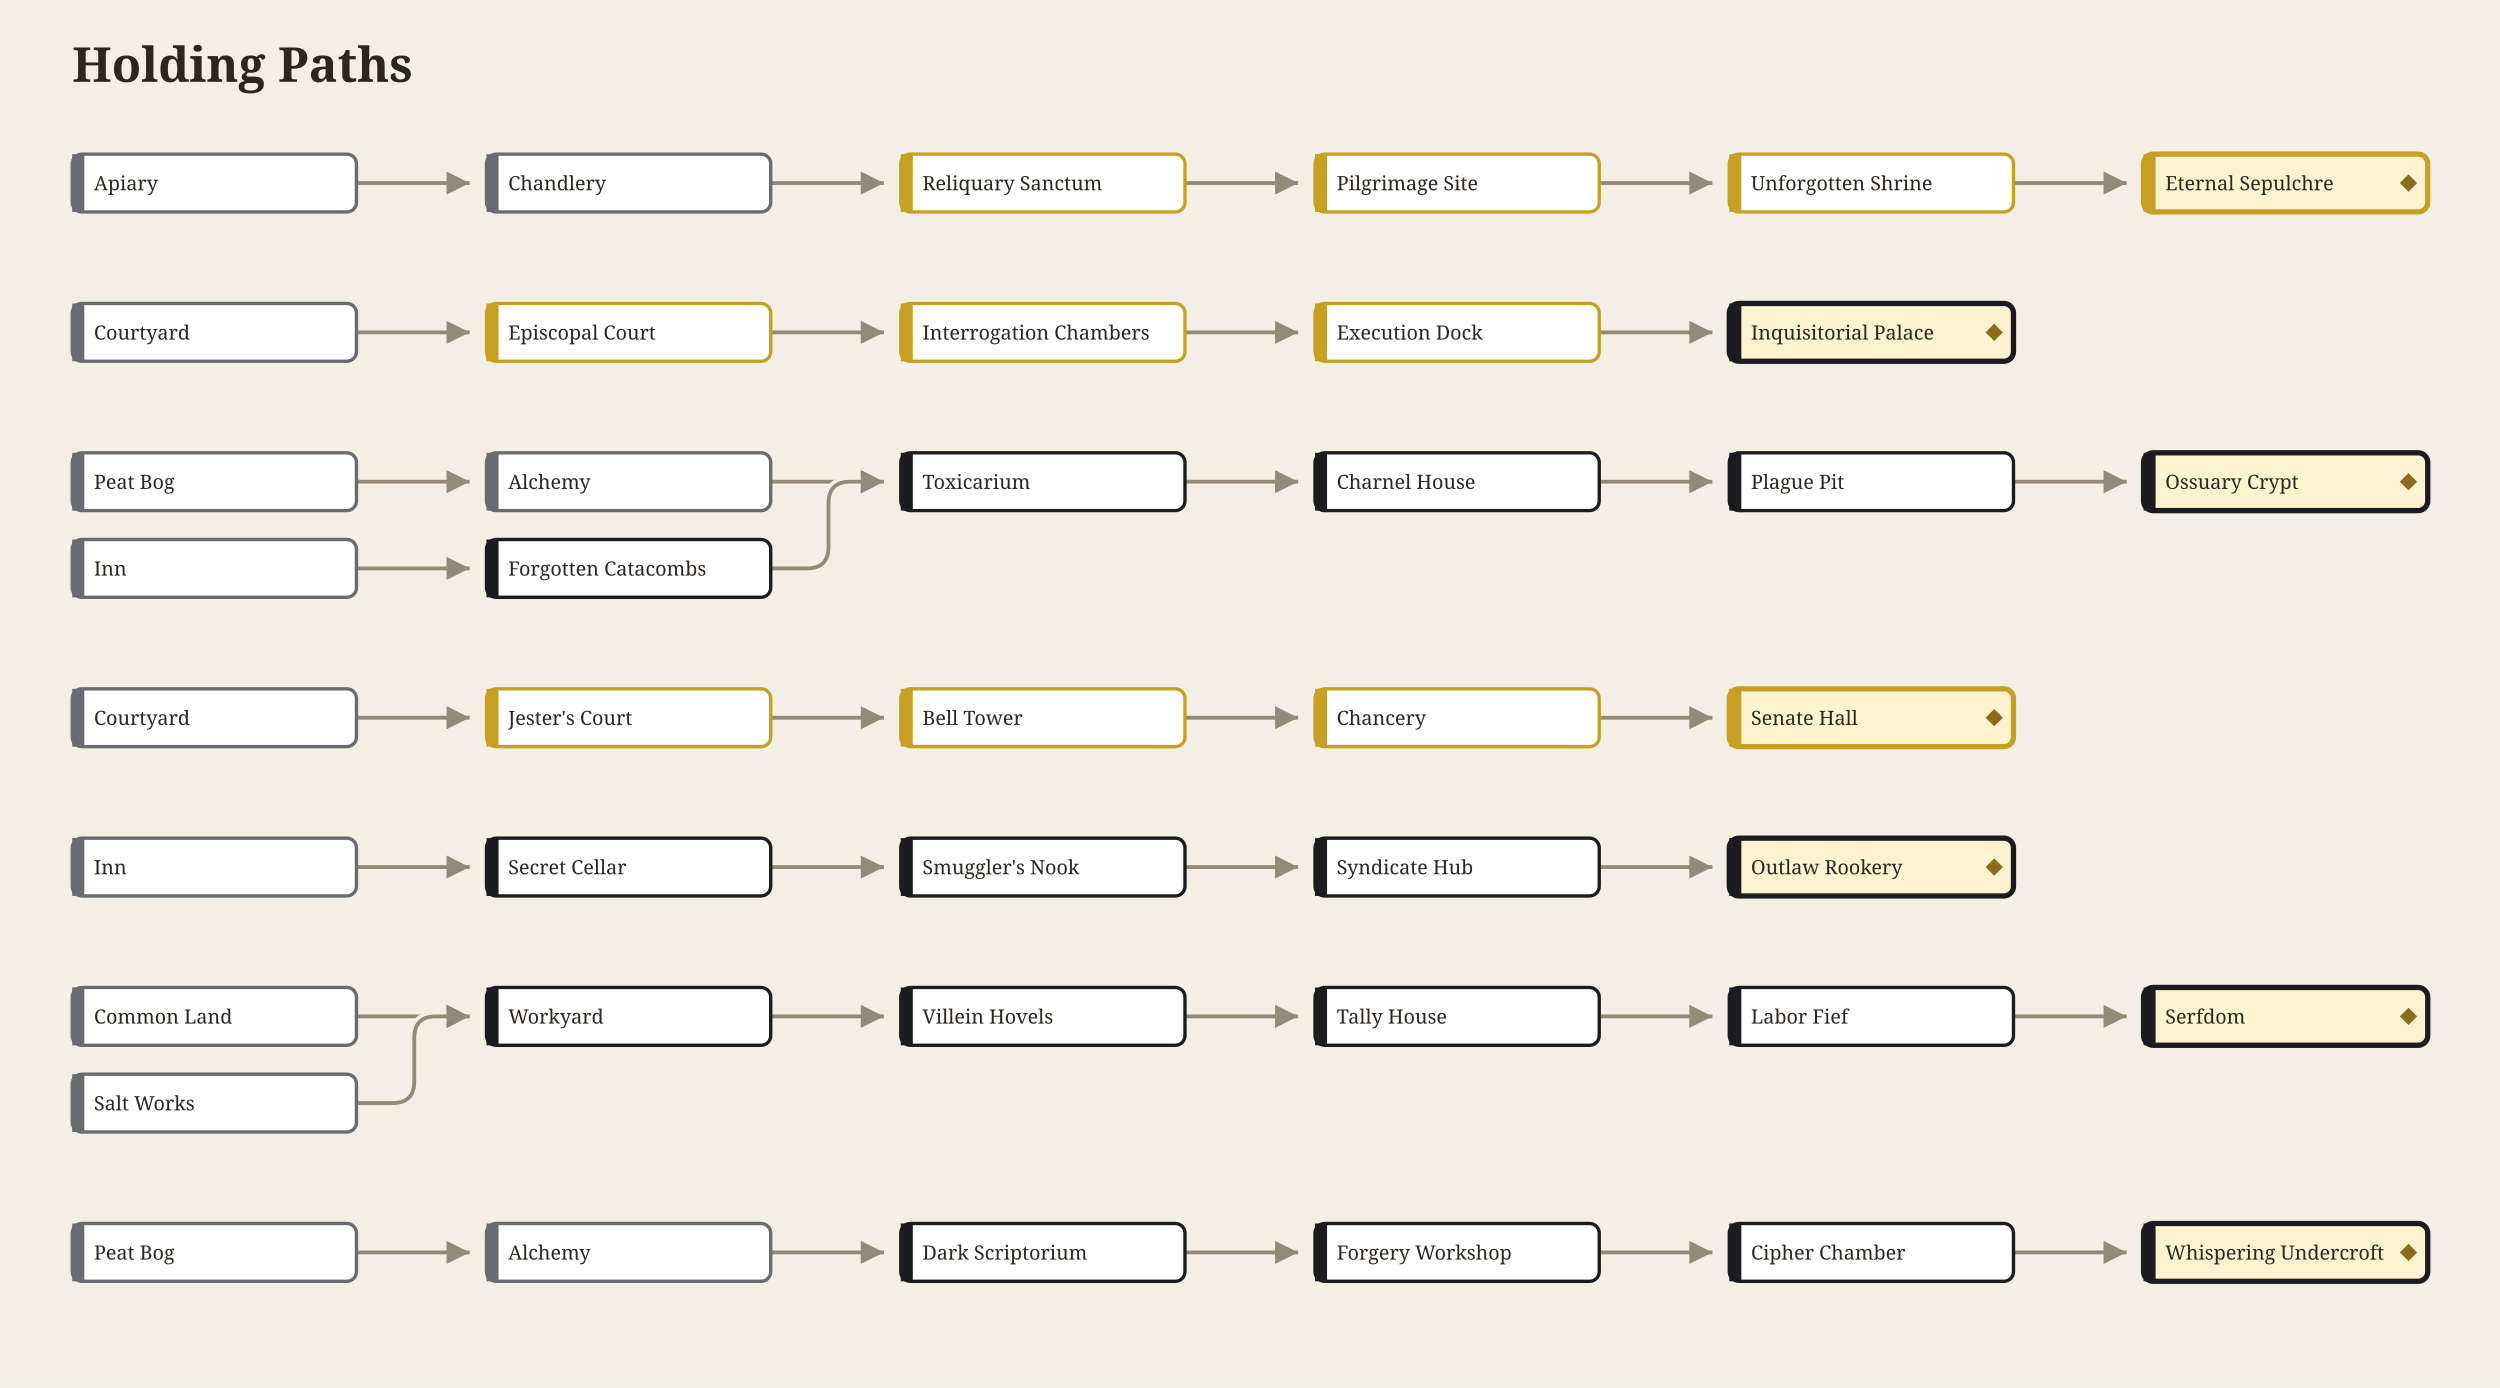
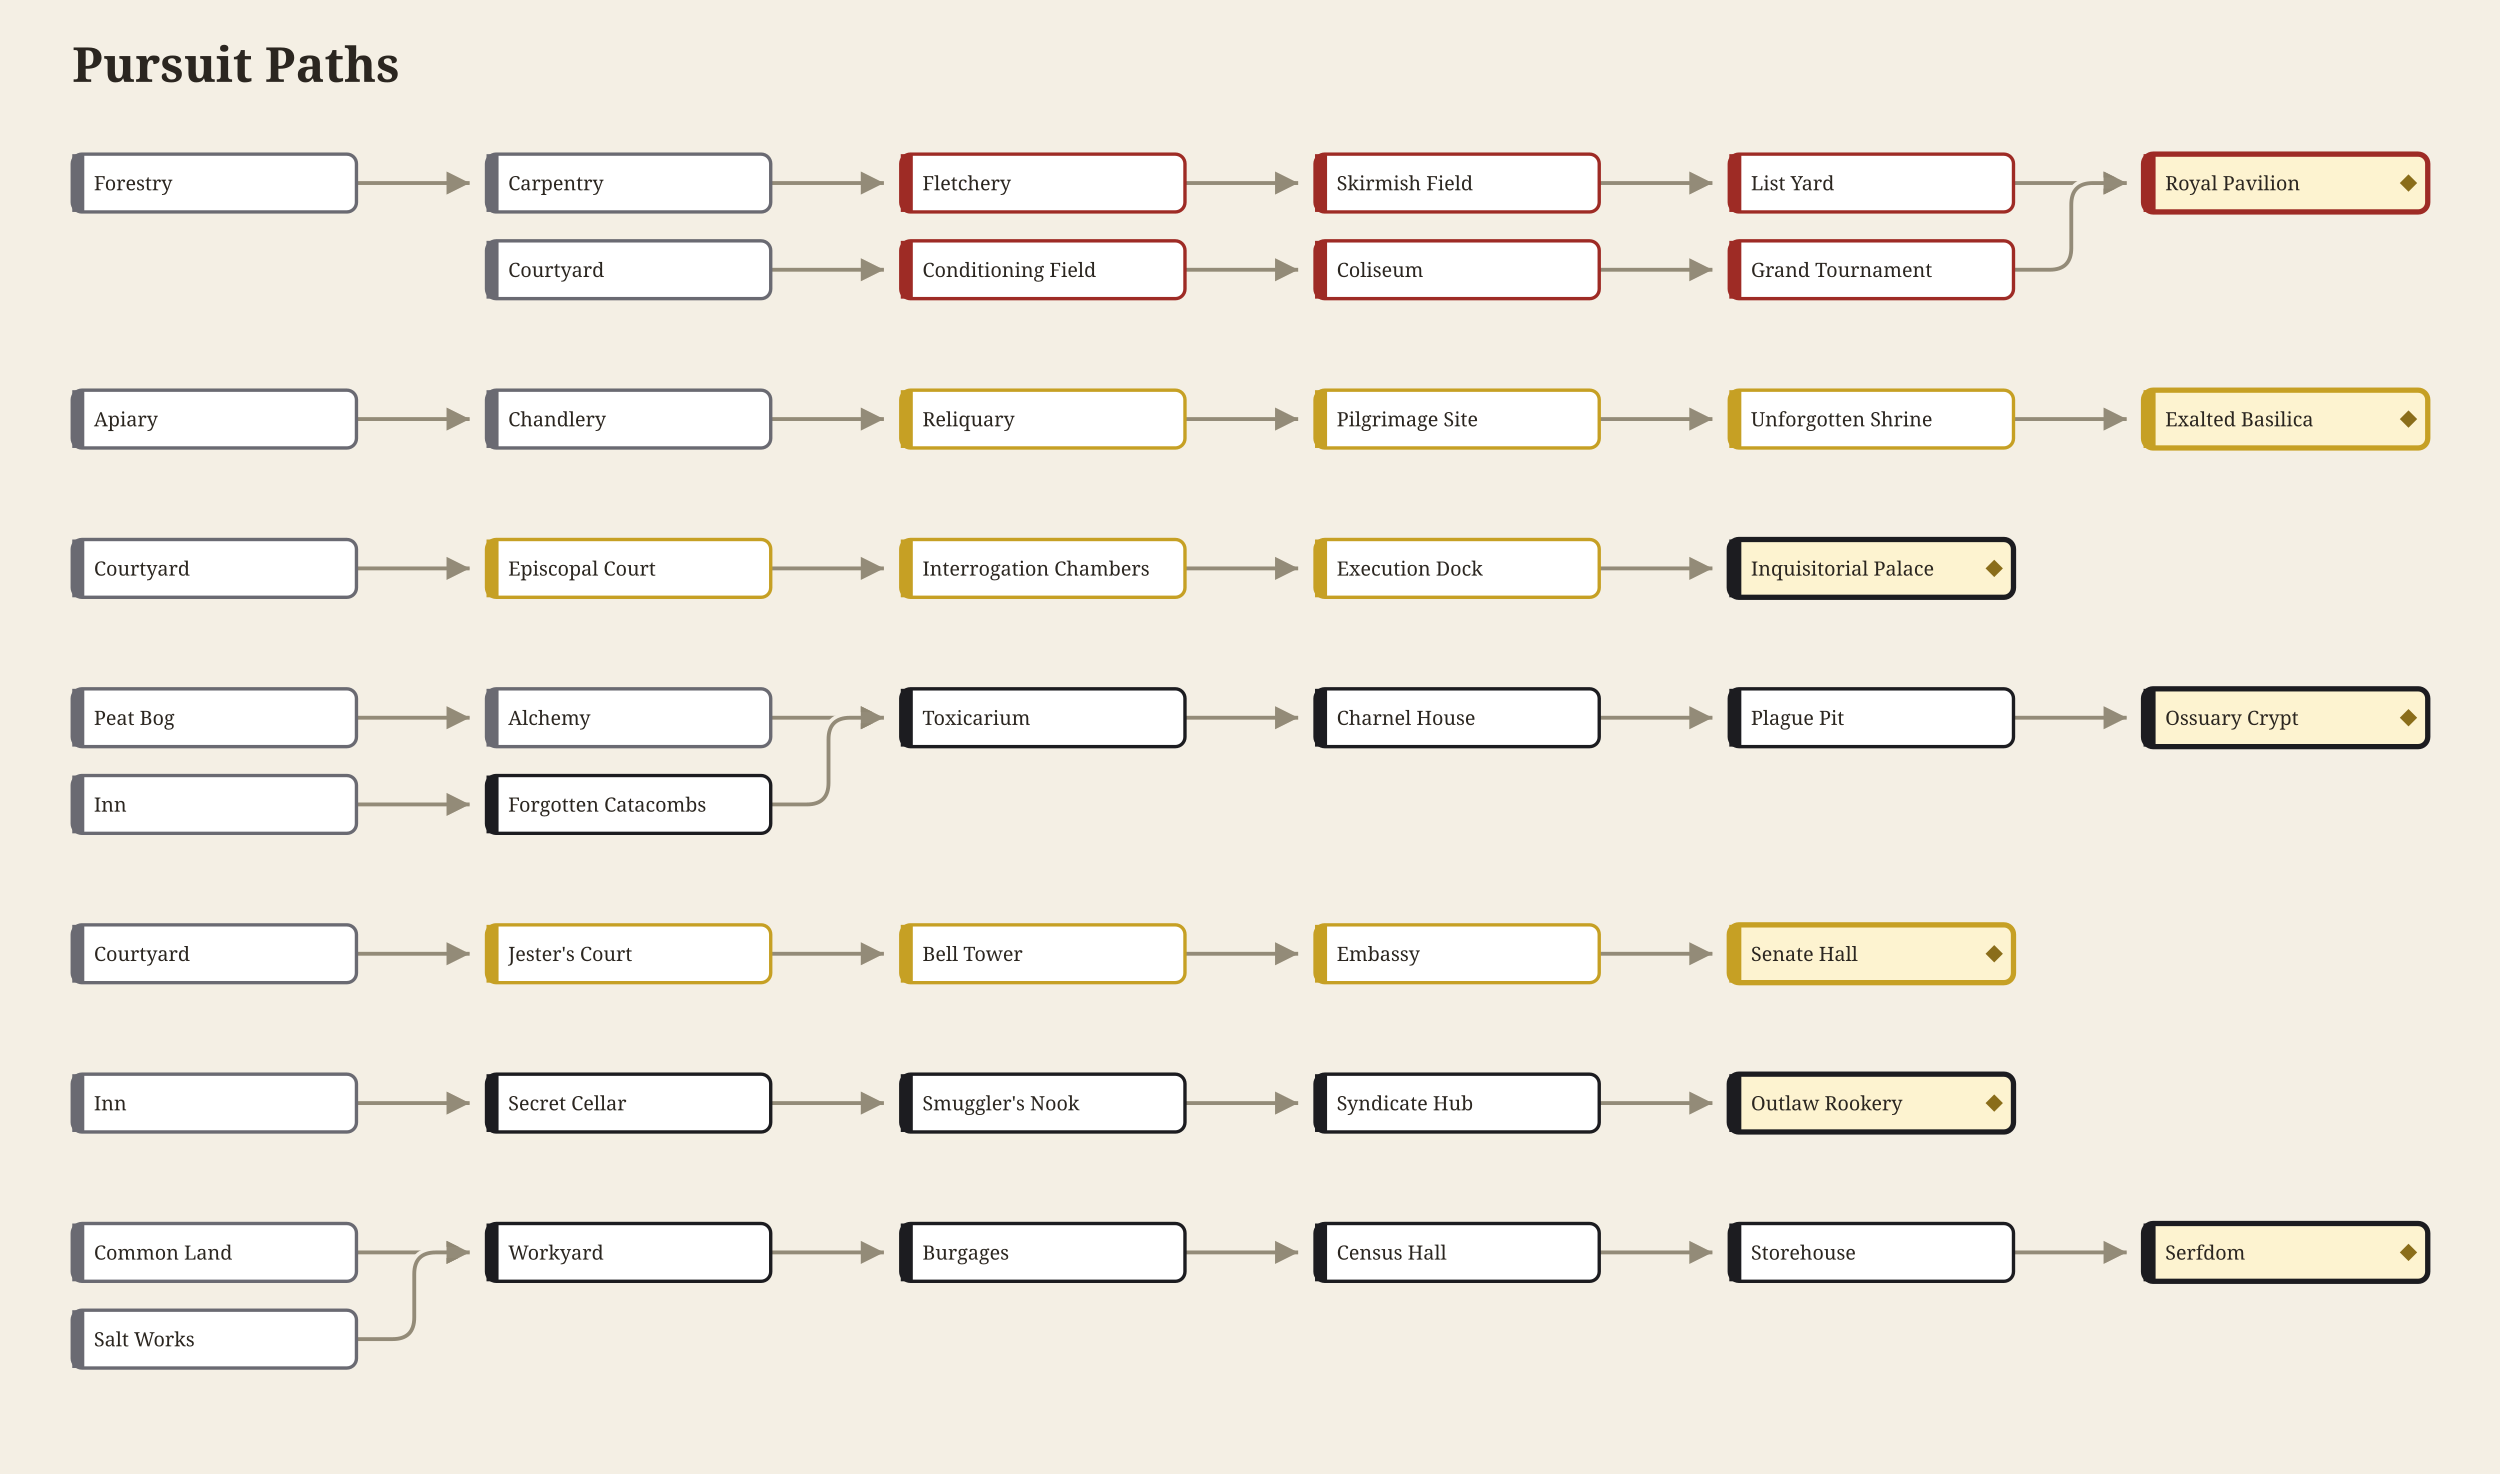
- <svg xmlns="http://www.w3.org/2000/svg" width="1038" height="576" viewBox="0 0 1038 576" font-family="Georgia, serif">
-   <rect width="1038" height="576" fill="#f4efe4" />
+ <svg xmlns="http://www.w3.org/2000/svg" width="1038" height="612" viewBox="0 0 1038 612" font-family="Georgia, serif">
+   <rect width="1038" height="612" fill="#f4efe4" />
  <defs>
    <marker id="arw-2E5A8C" markerWidth="7" markerHeight="7" refX="6" refY="3" orient="auto">
      <path d="M0,0 L6,3 L0,6 Z" fill="#2E5A8C" />
    </marker>
    <marker id="arw-9E2B25" markerWidth="7" markerHeight="7" refX="6" refY="3" orient="auto">
      <path d="M0,0 L6,3 L0,6 Z" fill="#9E2B25" />
    </marker>
    <marker id="arw-1c9c8c" markerWidth="7" markerHeight="7" refX="6" refY="3" orient="auto">
      <path d="M0,0 L6,3 L0,6 Z" fill="#1c9c8c" />
    </marker>
    <marker id="arw-C6A024" markerWidth="7" markerHeight="7" refX="6" refY="3" orient="auto">
      <path d="M0,0 L6,3 L0,6 Z" fill="#C6A024" />
    </marker>
    <marker id="arw-6A3D8F" markerWidth="7" markerHeight="7" refX="6" refY="3" orient="auto">
      <path d="M0,0 L6,3 L0,6 Z" fill="#6A3D8F" />
    </marker>
    <marker id="arw-CC6A1A" markerWidth="7" markerHeight="7" refX="6" refY="3" orient="auto">
      <path d="M0,0 L6,3 L0,6 Z" fill="#CC6A1A" />
    </marker>
    <marker id="arw-3a7d3a" markerWidth="7" markerHeight="7" refX="6" refY="3" orient="auto">
      <path d="M0,0 L6,3 L0,6 Z" fill="#3a7d3a" />
    </marker>
    <marker id="arw-b5347a" markerWidth="7" markerHeight="7" refX="6" refY="3" orient="auto">
      <path d="M0,0 L6,3 L0,6 Z" fill="#b5347a" />
    </marker>
    <marker id="arw-2b6f9e" markerWidth="7" markerHeight="7" refX="6" refY="3" orient="auto">
      <path d="M0,0 L6,3 L0,6 Z" fill="#2b6f9e" />
    </marker>
    <marker id="arw-8a6d1a" markerWidth="7" markerHeight="7" refX="6" refY="3" orient="auto">
      <path d="M0,0 L6,3 L0,6 Z" fill="#8a6d1a" />
    </marker>
    <marker id="arw-5f5647" markerWidth="7" markerHeight="7" refX="6" refY="3" orient="auto">
      <path d="M0,0 L6,3 L0,6 Z" fill="#5f5647" />
    </marker>
    <marker id="arw-7a2ea0" markerWidth="7" markerHeight="7" refX="6" refY="3" orient="auto">
      <path d="M0,0 L6,3 L0,6 Z" fill="#7a2ea0" />
    </marker>
    <marker id="arw-0f8a7e" markerWidth="7" markerHeight="7" refX="6" refY="3" orient="auto">
      <path d="M0,0 L6,3 L0,6 Z" fill="#0f8a7e" />
    </marker>
    <marker id="arw-a83232" markerWidth="7" markerHeight="7" refX="6" refY="3" orient="auto">
      <path d="M0,0 L6,3 L0,6 Z" fill="#a83232" />
    </marker>
    <marker id="arw-8f8672" markerWidth="7" markerHeight="7" refX="6" refY="3" orient="auto">
      <path d="M0,0 L6,3 L0,6 Z" fill="#8f8672" />
    </marker>
  </defs>
-   <text x="30" y="34" font-size="20" font-weight="bold" fill="#2b2620">Holding Paths</text>
+   <text x="30" y="34" font-size="20" font-weight="bold" fill="#2b2620">Pursuit Paths</text>
  <path d="M148,76 L195,76" fill="none" stroke="#f4efe4" stroke-width="4.6" opacity="1" />
  <path d="M148,76 L195,76" fill="none" stroke="#8f8672" stroke-width="1.6" opacity="0.95" marker-end="url(#arw-8f8672)" />
  <path d="M320,76 L367,76" fill="none" stroke="#f4efe4" stroke-width="4.6" opacity="1" />
  <path d="M320,76 L367,76" fill="none" stroke="#8f8672" stroke-width="1.6" opacity="0.95" marker-end="url(#arw-8f8672)" />
+   <path d="M320,112 L367,112" fill="none" stroke="#f4efe4" stroke-width="4.6" opacity="1" />
+   <path d="M320,112 L367,112" fill="none" stroke="#8f8672" stroke-width="1.6" opacity="0.95" marker-end="url(#arw-8f8672)" />
  <path d="M492,76 L539,76" fill="none" stroke="#f4efe4" stroke-width="4.6" opacity="1" />
  <path d="M492,76 L539,76" fill="none" stroke="#8f8672" stroke-width="1.6" opacity="0.95" marker-end="url(#arw-8f8672)" />
+   <path d="M492,112 L539,112" fill="none" stroke="#f4efe4" stroke-width="4.6" opacity="1" />
+   <path d="M492,112 L539,112" fill="none" stroke="#8f8672" stroke-width="1.6" opacity="0.95" marker-end="url(#arw-8f8672)" />
  <path d="M664,76 L711,76" fill="none" stroke="#f4efe4" stroke-width="4.6" opacity="1" />
  <path d="M664,76 L711,76" fill="none" stroke="#8f8672" stroke-width="1.6" opacity="0.95" marker-end="url(#arw-8f8672)" />
+   <path d="M664,112 L711,112" fill="none" stroke="#f4efe4" stroke-width="4.6" opacity="1" />
+   <path d="M664,112 L711,112" fill="none" stroke="#8f8672" stroke-width="1.6" opacity="0.95" marker-end="url(#arw-8f8672)" />
  <path d="M836,76 L883,76" fill="none" stroke="#f4efe4" stroke-width="4.6" opacity="1" />
  <path d="M836,76 L883,76" fill="none" stroke="#8f8672" stroke-width="1.6" opacity="0.95" marker-end="url(#arw-8f8672)" />
+   <path d="M836,112 L851,112 Q860,112 860,103 L860,85 Q860,76 869,76 L883,76" fill="none" stroke="#f4efe4" stroke-width="4.6" opacity="1" />
+   <path d="M836,112 L851,112 Q860,112 860,103 L860,85 Q860,76 869,76 L883,76" fill="none" stroke="#8f8672" stroke-width="1.6" opacity="0.95" marker-end="url(#arw-8f8672)" />
  <rect x="30" y="64" width="118" height="24" rx="4" fill="#ffffff" stroke="#6a6a72" stroke-width="1.4" />
  <rect x="30" y="64" width="5" height="24" fill="#6a6a72" />
-   <text x="39" y="79" font-size="8.2" fill="#2b2620">Apiary</text>
+   <text x="39" y="79" font-size="8.2" fill="#2b2620">Forestry</text>
  <rect x="202" y="64" width="118" height="24" rx="4" fill="#ffffff" stroke="#6a6a72" stroke-width="1.4" />
  <rect x="202" y="64" width="5" height="24" fill="#6a6a72" />
-   <text x="211" y="79" font-size="8.2" fill="#2b2620">Chandlery</text>
-   <rect x="374" y="64" width="118" height="24" rx="4" fill="#ffffff" stroke="#C6A024" stroke-width="1.4" />
-   <rect x="374" y="64" width="5" height="24" fill="#C6A024" />
-   <text x="383" y="79" font-size="8.2" fill="#2b2620">Reliquary Sanctum</text>
-   <rect x="546" y="64" width="118" height="24" rx="4" fill="#ffffff" stroke="#C6A024" stroke-width="1.4" />
-   <rect x="546" y="64" width="5" height="24" fill="#C6A024" />
-   <text x="555" y="79" font-size="8.2" fill="#2b2620">Pilgrimage Site</text>
-   <rect x="718" y="64" width="118" height="24" rx="4" fill="#ffffff" stroke="#C6A024" stroke-width="1.4" />
-   <rect x="718" y="64" width="5" height="24" fill="#C6A024" />
-   <text x="727" y="79" font-size="8.2" fill="#2b2620">Unforgotten Shrine</text>
-   <rect x="890" y="64" width="118" height="24" rx="4" fill="#fdf3d0" stroke="#C6A024" stroke-width="2.2" />
-   <rect x="890" y="64" width="5" height="24" fill="#C6A024" />
-   <text x="899" y="79" font-size="8.2" fill="#2b2620">Eternal Sepulchre</text>
+   <text x="211" y="79" font-size="8.2" fill="#2b2620">Carpentry</text>
+   <rect x="202" y="100" width="118" height="24" rx="4" fill="#ffffff" stroke="#6a6a72" stroke-width="1.4" />
+   <rect x="202" y="100" width="5" height="24" fill="#6a6a72" />
+   <text x="211" y="115" font-size="8.2" fill="#2b2620">Courtyard</text>
+   <rect x="374" y="64" width="118" height="24" rx="4" fill="#ffffff" stroke="#9E2B25" stroke-width="1.4" />
+   <rect x="374" y="64" width="5" height="24" fill="#9E2B25" />
+   <text x="383" y="79" font-size="8.2" fill="#2b2620">Fletchery</text>
+   <rect x="374" y="100" width="118" height="24" rx="4" fill="#ffffff" stroke="#9E2B25" stroke-width="1.4" />
+   <rect x="374" y="100" width="5" height="24" fill="#9E2B25" />
+   <text x="383" y="115" font-size="8.2" fill="#2b2620">Conditioning Field</text>
+   <rect x="546" y="64" width="118" height="24" rx="4" fill="#ffffff" stroke="#9E2B25" stroke-width="1.4" />
+   <rect x="546" y="64" width="5" height="24" fill="#9E2B25" />
+   <text x="555" y="79" font-size="8.2" fill="#2b2620">Skirmish Field</text>
+   <rect x="546" y="100" width="118" height="24" rx="4" fill="#ffffff" stroke="#9E2B25" stroke-width="1.4" />
+   <rect x="546" y="100" width="5" height="24" fill="#9E2B25" />
+   <text x="555" y="115" font-size="8.2" fill="#2b2620">Coliseum</text>
+   <rect x="718" y="64" width="118" height="24" rx="4" fill="#ffffff" stroke="#9E2B25" stroke-width="1.4" />
+   <rect x="718" y="64" width="5" height="24" fill="#9E2B25" />
+   <text x="727" y="79" font-size="8.2" fill="#2b2620">List Yard</text>
+   <rect x="718" y="100" width="118" height="24" rx="4" fill="#ffffff" stroke="#9E2B25" stroke-width="1.4" />
+   <rect x="718" y="100" width="5" height="24" fill="#9E2B25" />
+   <text x="727" y="115" font-size="8.2" fill="#2b2620">Grand Tournament</text>
+   <rect x="890" y="64" width="118" height="24" rx="4" fill="#fdf3d0" stroke="#9E2B25" stroke-width="2.2" />
+   <rect x="890" y="64" width="5" height="24" fill="#9E2B25" />
+   <text x="899" y="79" font-size="8.2" fill="#2b2620">Royal Pavilion</text>
  <polygon points="1000.0,72.4 1003.6,76.0 1000.0,79.6 996.4,76.0" fill="#8a6d1a" />
-   <path d="M148,138 L195,138" fill="none" stroke="#f4efe4" stroke-width="4.6" opacity="1" />
-   <path d="M148,138 L195,138" fill="none" stroke="#8f8672" stroke-width="1.6" opacity="0.95" marker-end="url(#arw-8f8672)" />
-   <path d="M320,138 L367,138" fill="none" stroke="#f4efe4" stroke-width="4.6" opacity="1" />
-   <path d="M320,138 L367,138" fill="none" stroke="#8f8672" stroke-width="1.6" opacity="0.95" marker-end="url(#arw-8f8672)" />
-   <path d="M492,138 L539,138" fill="none" stroke="#f4efe4" stroke-width="4.6" opacity="1" />
-   <path d="M492,138 L539,138" fill="none" stroke="#8f8672" stroke-width="1.6" opacity="0.95" marker-end="url(#arw-8f8672)" />
-   <path d="M664,138 L711,138" fill="none" stroke="#f4efe4" stroke-width="4.6" opacity="1" />
-   <path d="M664,138 L711,138" fill="none" stroke="#8f8672" stroke-width="1.6" opacity="0.95" marker-end="url(#arw-8f8672)" />
-   <rect x="30" y="126" width="118" height="24" rx="4" fill="#ffffff" stroke="#6a6a72" stroke-width="1.4" />
-   <rect x="30" y="126" width="5" height="24" fill="#6a6a72" />
-   <text x="39" y="141" font-size="8.2" fill="#2b2620">Courtyard</text>
-   <rect x="202" y="126" width="118" height="24" rx="4" fill="#ffffff" stroke="#C6A024" stroke-width="1.4" />
-   <rect x="202" y="126" width="5" height="24" fill="#C6A024" />
-   <text x="211" y="141" font-size="8.2" fill="#2b2620">Episcopal Court</text>
-   <rect x="374" y="126" width="118" height="24" rx="4" fill="#ffffff" stroke="#C6A024" stroke-width="1.4" />
-   <rect x="374" y="126" width="5" height="24" fill="#C6A024" />
-   <text x="383" y="141" font-size="8.2" fill="#2b2620">Interrogation Chambers</text>
-   <rect x="546" y="126" width="118" height="24" rx="4" fill="#ffffff" stroke="#C6A024" stroke-width="1.4" />
-   <rect x="546" y="126" width="5" height="24" fill="#C6A024" />
-   <text x="555" y="141" font-size="8.2" fill="#2b2620">Execution Dock</text>
-   <rect x="718" y="126" width="118" height="24" rx="4" fill="#fdf3d0" stroke="#1c1c20" stroke-width="2.2" />
-   <rect x="718" y="126" width="5" height="24" fill="#1c1c20" />
-   <text x="727" y="141" font-size="8.2" fill="#2b2620">Inquisitorial Palace</text>
-   <polygon points="828.0,134.4 831.6,138.0 828.0,141.6 824.4,138.0" fill="#8a6d1a" />
-   <path d="M148,200 L195,200" fill="none" stroke="#f4efe4" stroke-width="4.6" opacity="1" />
-   <path d="M148,200 L195,200" fill="none" stroke="#8f8672" stroke-width="1.6" opacity="0.95" marker-end="url(#arw-8f8672)" />
+   <path d="M148,174 L195,174" fill="none" stroke="#f4efe4" stroke-width="4.6" opacity="1" />
+   <path d="M148,174 L195,174" fill="none" stroke="#8f8672" stroke-width="1.6" opacity="0.95" marker-end="url(#arw-8f8672)" />
+   <path d="M320,174 L367,174" fill="none" stroke="#f4efe4" stroke-width="4.6" opacity="1" />
+   <path d="M320,174 L367,174" fill="none" stroke="#8f8672" stroke-width="1.6" opacity="0.95" marker-end="url(#arw-8f8672)" />
+   <path d="M492,174 L539,174" fill="none" stroke="#f4efe4" stroke-width="4.6" opacity="1" />
+   <path d="M492,174 L539,174" fill="none" stroke="#8f8672" stroke-width="1.6" opacity="0.95" marker-end="url(#arw-8f8672)" />
+   <path d="M664,174 L711,174" fill="none" stroke="#f4efe4" stroke-width="4.6" opacity="1" />
+   <path d="M664,174 L711,174" fill="none" stroke="#8f8672" stroke-width="1.6" opacity="0.95" marker-end="url(#arw-8f8672)" />
+   <path d="M836,174 L883,174" fill="none" stroke="#f4efe4" stroke-width="4.6" opacity="1" />
+   <path d="M836,174 L883,174" fill="none" stroke="#8f8672" stroke-width="1.6" opacity="0.95" marker-end="url(#arw-8f8672)" />
+   <rect x="30" y="162" width="118" height="24" rx="4" fill="#ffffff" stroke="#6a6a72" stroke-width="1.4" />
+   <rect x="30" y="162" width="5" height="24" fill="#6a6a72" />
+   <text x="39" y="177" font-size="8.2" fill="#2b2620">Apiary</text>
+   <rect x="202" y="162" width="118" height="24" rx="4" fill="#ffffff" stroke="#6a6a72" stroke-width="1.4" />
+   <rect x="202" y="162" width="5" height="24" fill="#6a6a72" />
+   <text x="211" y="177" font-size="8.2" fill="#2b2620">Chandlery</text>
+   <rect x="374" y="162" width="118" height="24" rx="4" fill="#ffffff" stroke="#C6A024" stroke-width="1.4" />
+   <rect x="374" y="162" width="5" height="24" fill="#C6A024" />
+   <text x="383" y="177" font-size="8.2" fill="#2b2620">Reliquary</text>
+   <rect x="546" y="162" width="118" height="24" rx="4" fill="#ffffff" stroke="#C6A024" stroke-width="1.4" />
+   <rect x="546" y="162" width="5" height="24" fill="#C6A024" />
+   <text x="555" y="177" font-size="8.2" fill="#2b2620">Pilgrimage Site</text>
+   <rect x="718" y="162" width="118" height="24" rx="4" fill="#ffffff" stroke="#C6A024" stroke-width="1.4" />
+   <rect x="718" y="162" width="5" height="24" fill="#C6A024" />
+   <text x="727" y="177" font-size="8.2" fill="#2b2620">Unforgotten Shrine</text>
+   <rect x="890" y="162" width="118" height="24" rx="4" fill="#fdf3d0" stroke="#C6A024" stroke-width="2.2" />
+   <rect x="890" y="162" width="5" height="24" fill="#C6A024" />
+   <text x="899" y="177" font-size="8.2" fill="#2b2620">Exalted Basilica</text>
+   <polygon points="1000.0,170.4 1003.6,174.0 1000.0,177.6 996.4,174.0" fill="#8a6d1a" />
  <path d="M148,236 L195,236" fill="none" stroke="#f4efe4" stroke-width="4.6" opacity="1" />
  <path d="M148,236 L195,236" fill="none" stroke="#8f8672" stroke-width="1.6" opacity="0.95" marker-end="url(#arw-8f8672)" />
-   <path d="M320,200 L367,200" fill="none" stroke="#f4efe4" stroke-width="4.6" opacity="1" />
-   <path d="M320,200 L367,200" fill="none" stroke="#8f8672" stroke-width="1.6" opacity="0.95" marker-end="url(#arw-8f8672)" />
-   <path d="M320,236 L335,236 Q344,236 344,227 L344,209 Q344,200 353,200 L367,200" fill="none" stroke="#f4efe4" stroke-width="4.6" opacity="1" />
-   <path d="M320,236 L335,236 Q344,236 344,227 L344,209 Q344,200 353,200 L367,200" fill="none" stroke="#8f8672" stroke-width="1.6" opacity="0.95" marker-end="url(#arw-8f8672)" />
-   <path d="M492,200 L539,200" fill="none" stroke="#f4efe4" stroke-width="4.6" opacity="1" />
-   <path d="M492,200 L539,200" fill="none" stroke="#8f8672" stroke-width="1.6" opacity="0.95" marker-end="url(#arw-8f8672)" />
-   <path d="M664,200 L711,200" fill="none" stroke="#f4efe4" stroke-width="4.6" opacity="1" />
-   <path d="M664,200 L711,200" fill="none" stroke="#8f8672" stroke-width="1.6" opacity="0.95" marker-end="url(#arw-8f8672)" />
-   <path d="M836,200 L883,200" fill="none" stroke="#f4efe4" stroke-width="4.6" opacity="1" />
-   <path d="M836,200 L883,200" fill="none" stroke="#8f8672" stroke-width="1.6" opacity="0.95" marker-end="url(#arw-8f8672)" />
-   <rect x="30" y="188" width="118" height="24" rx="4" fill="#ffffff" stroke="#6a6a72" stroke-width="1.4" />
-   <rect x="30" y="188" width="5" height="24" fill="#6a6a72" />
-   <text x="39" y="203" font-size="8.2" fill="#2b2620">Peat Bog</text>
+   <path d="M320,236 L367,236" fill="none" stroke="#f4efe4" stroke-width="4.6" opacity="1" />
+   <path d="M320,236 L367,236" fill="none" stroke="#8f8672" stroke-width="1.6" opacity="0.95" marker-end="url(#arw-8f8672)" />
+   <path d="M492,236 L539,236" fill="none" stroke="#f4efe4" stroke-width="4.6" opacity="1" />
+   <path d="M492,236 L539,236" fill="none" stroke="#8f8672" stroke-width="1.6" opacity="0.95" marker-end="url(#arw-8f8672)" />
+   <path d="M664,236 L711,236" fill="none" stroke="#f4efe4" stroke-width="4.6" opacity="1" />
+   <path d="M664,236 L711,236" fill="none" stroke="#8f8672" stroke-width="1.6" opacity="0.95" marker-end="url(#arw-8f8672)" />
  <rect x="30" y="224" width="118" height="24" rx="4" fill="#ffffff" stroke="#6a6a72" stroke-width="1.4" />
  <rect x="30" y="224" width="5" height="24" fill="#6a6a72" />
-   <text x="39" y="239" font-size="8.2" fill="#2b2620">Inn</text>
-   <rect x="202" y="188" width="118" height="24" rx="4" fill="#ffffff" stroke="#6a6a72" stroke-width="1.4" />
-   <rect x="202" y="188" width="5" height="24" fill="#6a6a72" />
-   <text x="211" y="203" font-size="8.2" fill="#2b2620">Alchemy</text>
-   <rect x="202" y="224" width="118" height="24" rx="4" fill="#ffffff" stroke="#1c1c20" stroke-width="1.4" />
-   <rect x="202" y="224" width="5" height="24" fill="#1c1c20" />
-   <text x="211" y="239" font-size="8.2" fill="#2b2620">Forgotten Catacombs</text>
-   <rect x="374" y="188" width="118" height="24" rx="4" fill="#ffffff" stroke="#1c1c20" stroke-width="1.4" />
-   <rect x="374" y="188" width="5" height="24" fill="#1c1c20" />
-   <text x="383" y="203" font-size="8.2" fill="#2b2620">Toxicarium</text>
-   <rect x="546" y="188" width="118" height="24" rx="4" fill="#ffffff" stroke="#1c1c20" stroke-width="1.4" />
-   <rect x="546" y="188" width="5" height="24" fill="#1c1c20" />
-   <text x="555" y="203" font-size="8.2" fill="#2b2620">Charnel House</text>
-   <rect x="718" y="188" width="118" height="24" rx="4" fill="#ffffff" stroke="#1c1c20" stroke-width="1.4" />
-   <rect x="718" y="188" width="5" height="24" fill="#1c1c20" />
-   <text x="727" y="203" font-size="8.2" fill="#2b2620">Plague Pit</text>
-   <rect x="890" y="188" width="118" height="24" rx="4" fill="#fdf3d0" stroke="#1c1c20" stroke-width="2.2" />
-   <rect x="890" y="188" width="5" height="24" fill="#1c1c20" />
-   <text x="899" y="203" font-size="8.2" fill="#2b2620">Ossuary Crypt</text>
-   <polygon points="1000.0,196.4 1003.6,200.0 1000.0,203.6 996.4,200.0" fill="#8a6d1a" />
+   <text x="39" y="239" font-size="8.2" fill="#2b2620">Courtyard</text>
+   <rect x="202" y="224" width="118" height="24" rx="4" fill="#ffffff" stroke="#C6A024" stroke-width="1.4" />
+   <rect x="202" y="224" width="5" height="24" fill="#C6A024" />
+   <text x="211" y="239" font-size="8.2" fill="#2b2620">Episcopal Court</text>
+   <rect x="374" y="224" width="118" height="24" rx="4" fill="#ffffff" stroke="#C6A024" stroke-width="1.4" />
+   <rect x="374" y="224" width="5" height="24" fill="#C6A024" />
+   <text x="383" y="239" font-size="8.2" fill="#2b2620">Interrogation Chambers</text>
+   <rect x="546" y="224" width="118" height="24" rx="4" fill="#ffffff" stroke="#C6A024" stroke-width="1.4" />
+   <rect x="546" y="224" width="5" height="24" fill="#C6A024" />
+   <text x="555" y="239" font-size="8.2" fill="#2b2620">Execution Dock</text>
+   <rect x="718" y="224" width="118" height="24" rx="4" fill="#fdf3d0" stroke="#1c1c20" stroke-width="2.2" />
+   <rect x="718" y="224" width="5" height="24" fill="#1c1c20" />
+   <text x="727" y="239" font-size="8.2" fill="#2b2620">Inquisitorial Palace</text>
+   <polygon points="828.0,232.4 831.6,236.0 828.0,239.6 824.4,236.0" fill="#8a6d1a" />
  <path d="M148,298 L195,298" fill="none" stroke="#f4efe4" stroke-width="4.6" opacity="1" />
  <path d="M148,298 L195,298" fill="none" stroke="#8f8672" stroke-width="1.6" opacity="0.95" marker-end="url(#arw-8f8672)" />
+   <path d="M148,334 L195,334" fill="none" stroke="#f4efe4" stroke-width="4.6" opacity="1" />
+   <path d="M148,334 L195,334" fill="none" stroke="#8f8672" stroke-width="1.6" opacity="0.95" marker-end="url(#arw-8f8672)" />
  <path d="M320,298 L367,298" fill="none" stroke="#f4efe4" stroke-width="4.6" opacity="1" />
  <path d="M320,298 L367,298" fill="none" stroke="#8f8672" stroke-width="1.6" opacity="0.95" marker-end="url(#arw-8f8672)" />
+   <path d="M320,334 L335,334 Q344,334 344,325 L344,307 Q344,298 353,298 L367,298" fill="none" stroke="#f4efe4" stroke-width="4.6" opacity="1" />
+   <path d="M320,334 L335,334 Q344,334 344,325 L344,307 Q344,298 353,298 L367,298" fill="none" stroke="#8f8672" stroke-width="1.6" opacity="0.95" marker-end="url(#arw-8f8672)" />
  <path d="M492,298 L539,298" fill="none" stroke="#f4efe4" stroke-width="4.6" opacity="1" />
  <path d="M492,298 L539,298" fill="none" stroke="#8f8672" stroke-width="1.6" opacity="0.95" marker-end="url(#arw-8f8672)" />
  <path d="M664,298 L711,298" fill="none" stroke="#f4efe4" stroke-width="4.6" opacity="1" />
  <path d="M664,298 L711,298" fill="none" stroke="#8f8672" stroke-width="1.6" opacity="0.95" marker-end="url(#arw-8f8672)" />
+   <path d="M836,298 L883,298" fill="none" stroke="#f4efe4" stroke-width="4.6" opacity="1" />
+   <path d="M836,298 L883,298" fill="none" stroke="#8f8672" stroke-width="1.6" opacity="0.95" marker-end="url(#arw-8f8672)" />
  <rect x="30" y="286" width="118" height="24" rx="4" fill="#ffffff" stroke="#6a6a72" stroke-width="1.4" />
  <rect x="30" y="286" width="5" height="24" fill="#6a6a72" />
-   <text x="39" y="301" font-size="8.2" fill="#2b2620">Courtyard</text>
-   <rect x="202" y="286" width="118" height="24" rx="4" fill="#ffffff" stroke="#C6A024" stroke-width="1.4" />
-   <rect x="202" y="286" width="5" height="24" fill="#C6A024" />
-   <text x="211" y="301" font-size="8.2" fill="#2b2620">Jester's Court</text>
-   <rect x="374" y="286" width="118" height="24" rx="4" fill="#ffffff" stroke="#C6A024" stroke-width="1.4" />
-   <rect x="374" y="286" width="5" height="24" fill="#C6A024" />
-   <text x="383" y="301" font-size="8.2" fill="#2b2620">Bell Tower</text>
-   <rect x="546" y="286" width="118" height="24" rx="4" fill="#ffffff" stroke="#C6A024" stroke-width="1.4" />
-   <rect x="546" y="286" width="5" height="24" fill="#C6A024" />
-   <text x="555" y="301" font-size="8.2" fill="#2b2620">Chancery</text>
-   <rect x="718" y="286" width="118" height="24" rx="4" fill="#fdf3d0" stroke="#C6A024" stroke-width="2.2" />
-   <rect x="718" y="286" width="5" height="24" fill="#C6A024" />
-   <text x="727" y="301" font-size="8.2" fill="#2b2620">Senate Hall</text>
-   <polygon points="828.0,294.4 831.6,298.0 828.0,301.6 824.4,298.0" fill="#8a6d1a" />
-   <path d="M148,360 L195,360" fill="none" stroke="#f4efe4" stroke-width="4.6" opacity="1" />
-   <path d="M148,360 L195,360" fill="none" stroke="#8f8672" stroke-width="1.6" opacity="0.95" marker-end="url(#arw-8f8672)" />
-   <path d="M320,360 L367,360" fill="none" stroke="#f4efe4" stroke-width="4.6" opacity="1" />
-   <path d="M320,360 L367,360" fill="none" stroke="#8f8672" stroke-width="1.6" opacity="0.95" marker-end="url(#arw-8f8672)" />
-   <path d="M492,360 L539,360" fill="none" stroke="#f4efe4" stroke-width="4.6" opacity="1" />
-   <path d="M492,360 L539,360" fill="none" stroke="#8f8672" stroke-width="1.6" opacity="0.95" marker-end="url(#arw-8f8672)" />
-   <path d="M664,360 L711,360" fill="none" stroke="#f4efe4" stroke-width="4.6" opacity="1" />
-   <path d="M664,360 L711,360" fill="none" stroke="#8f8672" stroke-width="1.6" opacity="0.95" marker-end="url(#arw-8f8672)" />
-   <rect x="30" y="348" width="118" height="24" rx="4" fill="#ffffff" stroke="#6a6a72" stroke-width="1.4" />
-   <rect x="30" y="348" width="5" height="24" fill="#6a6a72" />
-   <text x="39" y="363" font-size="8.2" fill="#2b2620">Inn</text>
-   <rect x="202" y="348" width="118" height="24" rx="4" fill="#ffffff" stroke="#1c1c20" stroke-width="1.4" />
-   <rect x="202" y="348" width="5" height="24" fill="#1c1c20" />
-   <text x="211" y="363" font-size="8.2" fill="#2b2620">Secret Cellar</text>
-   <rect x="374" y="348" width="118" height="24" rx="4" fill="#ffffff" stroke="#1c1c20" stroke-width="1.4" />
-   <rect x="374" y="348" width="5" height="24" fill="#1c1c20" />
-   <text x="383" y="363" font-size="8.2" fill="#2b2620">Smuggler's Nook</text>
-   <rect x="546" y="348" width="118" height="24" rx="4" fill="#ffffff" stroke="#1c1c20" stroke-width="1.4" />
-   <rect x="546" y="348" width="5" height="24" fill="#1c1c20" />
-   <text x="555" y="363" font-size="8.2" fill="#2b2620">Syndicate Hub</text>
-   <rect x="718" y="348" width="118" height="24" rx="4" fill="#fdf3d0" stroke="#1c1c20" stroke-width="2.2" />
-   <rect x="718" y="348" width="5" height="24" fill="#1c1c20" />
-   <text x="727" y="363" font-size="8.2" fill="#2b2620">Outlaw Rookery</text>
-   <polygon points="828.0,356.4 831.6,360.0 828.0,363.6 824.4,360.0" fill="#8a6d1a" />
-   <path d="M148,422 L195,422" fill="none" stroke="#f4efe4" stroke-width="4.6" opacity="1" />
-   <path d="M148,422 L195,422" fill="none" stroke="#8f8672" stroke-width="1.6" opacity="0.95" marker-end="url(#arw-8f8672)" />
-   <path d="M148,458 L163,458 Q172,458 172,449 L172,431 Q172,422 181,422 L195,422" fill="none" stroke="#f4efe4" stroke-width="4.6" opacity="1" />
-   <path d="M148,458 L163,458 Q172,458 172,449 L172,431 Q172,422 181,422 L195,422" fill="none" stroke="#8f8672" stroke-width="1.6" opacity="0.95" marker-end="url(#arw-8f8672)" />
-   <path d="M320,422 L367,422" fill="none" stroke="#f4efe4" stroke-width="4.6" opacity="1" />
-   <path d="M320,422 L367,422" fill="none" stroke="#8f8672" stroke-width="1.6" opacity="0.95" marker-end="url(#arw-8f8672)" />
-   <path d="M492,422 L539,422" fill="none" stroke="#f4efe4" stroke-width="4.6" opacity="1" />
-   <path d="M492,422 L539,422" fill="none" stroke="#8f8672" stroke-width="1.6" opacity="0.95" marker-end="url(#arw-8f8672)" />
-   <path d="M664,422 L711,422" fill="none" stroke="#f4efe4" stroke-width="4.6" opacity="1" />
-   <path d="M664,422 L711,422" fill="none" stroke="#8f8672" stroke-width="1.6" opacity="0.95" marker-end="url(#arw-8f8672)" />
-   <path d="M836,422 L883,422" fill="none" stroke="#f4efe4" stroke-width="4.6" opacity="1" />
-   <path d="M836,422 L883,422" fill="none" stroke="#8f8672" stroke-width="1.6" opacity="0.95" marker-end="url(#arw-8f8672)" />
-   <rect x="30" y="410" width="118" height="24" rx="4" fill="#ffffff" stroke="#6a6a72" stroke-width="1.4" />
-   <rect x="30" y="410" width="5" height="24" fill="#6a6a72" />
-   <text x="39" y="425" font-size="8.2" fill="#2b2620">Common Land</text>
+   <text x="39" y="301" font-size="8.2" fill="#2b2620">Peat Bog</text>
+   <rect x="30" y="322" width="118" height="24" rx="4" fill="#ffffff" stroke="#6a6a72" stroke-width="1.4" />
+   <rect x="30" y="322" width="5" height="24" fill="#6a6a72" />
+   <text x="39" y="337" font-size="8.2" fill="#2b2620">Inn</text>
+   <rect x="202" y="286" width="118" height="24" rx="4" fill="#ffffff" stroke="#6a6a72" stroke-width="1.4" />
+   <rect x="202" y="286" width="5" height="24" fill="#6a6a72" />
+   <text x="211" y="301" font-size="8.2" fill="#2b2620">Alchemy</text>
+   <rect x="202" y="322" width="118" height="24" rx="4" fill="#ffffff" stroke="#1c1c20" stroke-width="1.4" />
+   <rect x="202" y="322" width="5" height="24" fill="#1c1c20" />
+   <text x="211" y="337" font-size="8.2" fill="#2b2620">Forgotten Catacombs</text>
+   <rect x="374" y="286" width="118" height="24" rx="4" fill="#ffffff" stroke="#1c1c20" stroke-width="1.4" />
+   <rect x="374" y="286" width="5" height="24" fill="#1c1c20" />
+   <text x="383" y="301" font-size="8.2" fill="#2b2620">Toxicarium</text>
+   <rect x="546" y="286" width="118" height="24" rx="4" fill="#ffffff" stroke="#1c1c20" stroke-width="1.4" />
+   <rect x="546" y="286" width="5" height="24" fill="#1c1c20" />
+   <text x="555" y="301" font-size="8.2" fill="#2b2620">Charnel House</text>
+   <rect x="718" y="286" width="118" height="24" rx="4" fill="#ffffff" stroke="#1c1c20" stroke-width="1.4" />
+   <rect x="718" y="286" width="5" height="24" fill="#1c1c20" />
+   <text x="727" y="301" font-size="8.2" fill="#2b2620">Plague Pit</text>
+   <rect x="890" y="286" width="118" height="24" rx="4" fill="#fdf3d0" stroke="#1c1c20" stroke-width="2.2" />
+   <rect x="890" y="286" width="5" height="24" fill="#1c1c20" />
+   <text x="899" y="301" font-size="8.2" fill="#2b2620">Ossuary Crypt</text>
+   <polygon points="1000.0,294.4 1003.6,298.0 1000.0,301.6 996.4,298.0" fill="#8a6d1a" />
+   <path d="M148,396 L195,396" fill="none" stroke="#f4efe4" stroke-width="4.6" opacity="1" />
+   <path d="M148,396 L195,396" fill="none" stroke="#8f8672" stroke-width="1.6" opacity="0.95" marker-end="url(#arw-8f8672)" />
+   <path d="M320,396 L367,396" fill="none" stroke="#f4efe4" stroke-width="4.6" opacity="1" />
+   <path d="M320,396 L367,396" fill="none" stroke="#8f8672" stroke-width="1.6" opacity="0.95" marker-end="url(#arw-8f8672)" />
+   <path d="M492,396 L539,396" fill="none" stroke="#f4efe4" stroke-width="4.6" opacity="1" />
+   <path d="M492,396 L539,396" fill="none" stroke="#8f8672" stroke-width="1.6" opacity="0.95" marker-end="url(#arw-8f8672)" />
+   <path d="M664,396 L711,396" fill="none" stroke="#f4efe4" stroke-width="4.6" opacity="1" />
+   <path d="M664,396 L711,396" fill="none" stroke="#8f8672" stroke-width="1.6" opacity="0.95" marker-end="url(#arw-8f8672)" />
+   <rect x="30" y="384" width="118" height="24" rx="4" fill="#ffffff" stroke="#6a6a72" stroke-width="1.4" />
+   <rect x="30" y="384" width="5" height="24" fill="#6a6a72" />
+   <text x="39" y="399" font-size="8.2" fill="#2b2620">Courtyard</text>
+   <rect x="202" y="384" width="118" height="24" rx="4" fill="#ffffff" stroke="#C6A024" stroke-width="1.4" />
+   <rect x="202" y="384" width="5" height="24" fill="#C6A024" />
+   <text x="211" y="399" font-size="8.2" fill="#2b2620">Jester's Court</text>
+   <rect x="374" y="384" width="118" height="24" rx="4" fill="#ffffff" stroke="#C6A024" stroke-width="1.4" />
+   <rect x="374" y="384" width="5" height="24" fill="#C6A024" />
+   <text x="383" y="399" font-size="8.2" fill="#2b2620">Bell Tower</text>
+   <rect x="546" y="384" width="118" height="24" rx="4" fill="#ffffff" stroke="#C6A024" stroke-width="1.4" />
+   <rect x="546" y="384" width="5" height="24" fill="#C6A024" />
+   <text x="555" y="399" font-size="8.2" fill="#2b2620">Embassy</text>
+   <rect x="718" y="384" width="118" height="24" rx="4" fill="#fdf3d0" stroke="#C6A024" stroke-width="2.2" />
+   <rect x="718" y="384" width="5" height="24" fill="#C6A024" />
+   <text x="727" y="399" font-size="8.2" fill="#2b2620">Senate Hall</text>
+   <polygon points="828.0,392.4 831.6,396.0 828.0,399.6 824.4,396.0" fill="#8a6d1a" />
+   <path d="M148,458 L195,458" fill="none" stroke="#f4efe4" stroke-width="4.6" opacity="1" />
+   <path d="M148,458 L195,458" fill="none" stroke="#8f8672" stroke-width="1.6" opacity="0.95" marker-end="url(#arw-8f8672)" />
+   <path d="M320,458 L367,458" fill="none" stroke="#f4efe4" stroke-width="4.6" opacity="1" />
+   <path d="M320,458 L367,458" fill="none" stroke="#8f8672" stroke-width="1.6" opacity="0.95" marker-end="url(#arw-8f8672)" />
+   <path d="M492,458 L539,458" fill="none" stroke="#f4efe4" stroke-width="4.6" opacity="1" />
+   <path d="M492,458 L539,458" fill="none" stroke="#8f8672" stroke-width="1.6" opacity="0.95" marker-end="url(#arw-8f8672)" />
+   <path d="M664,458 L711,458" fill="none" stroke="#f4efe4" stroke-width="4.6" opacity="1" />
+   <path d="M664,458 L711,458" fill="none" stroke="#8f8672" stroke-width="1.6" opacity="0.95" marker-end="url(#arw-8f8672)" />
  <rect x="30" y="446" width="118" height="24" rx="4" fill="#ffffff" stroke="#6a6a72" stroke-width="1.4" />
  <rect x="30" y="446" width="5" height="24" fill="#6a6a72" />
-   <text x="39" y="461" font-size="8.2" fill="#2b2620">Salt Works</text>
-   <rect x="202" y="410" width="118" height="24" rx="4" fill="#ffffff" stroke="#1c1c20" stroke-width="1.4" />
-   <rect x="202" y="410" width="5" height="24" fill="#1c1c20" />
-   <text x="211" y="425" font-size="8.2" fill="#2b2620">Workyard</text>
-   <rect x="374" y="410" width="118" height="24" rx="4" fill="#ffffff" stroke="#1c1c20" stroke-width="1.4" />
-   <rect x="374" y="410" width="5" height="24" fill="#1c1c20" />
-   <text x="383" y="425" font-size="8.2" fill="#2b2620">Villein Hovels</text>
-   <rect x="546" y="410" width="118" height="24" rx="4" fill="#ffffff" stroke="#1c1c20" stroke-width="1.4" />
-   <rect x="546" y="410" width="5" height="24" fill="#1c1c20" />
-   <text x="555" y="425" font-size="8.2" fill="#2b2620">Tally House</text>
-   <rect x="718" y="410" width="118" height="24" rx="4" fill="#ffffff" stroke="#1c1c20" stroke-width="1.4" />
-   <rect x="718" y="410" width="5" height="24" fill="#1c1c20" />
-   <text x="727" y="425" font-size="8.2" fill="#2b2620">Labor Fief</text>
-   <rect x="890" y="410" width="118" height="24" rx="4" fill="#fdf3d0" stroke="#1c1c20" stroke-width="2.2" />
-   <rect x="890" y="410" width="5" height="24" fill="#1c1c20" />
-   <text x="899" y="425" font-size="8.2" fill="#2b2620">Serfdom</text>
-   <polygon points="1000.0,418.4 1003.6,422.0 1000.0,425.6 996.4,422.0" fill="#8a6d1a" />
+   <text x="39" y="461" font-size="8.2" fill="#2b2620">Inn</text>
+   <rect x="202" y="446" width="118" height="24" rx="4" fill="#ffffff" stroke="#1c1c20" stroke-width="1.4" />
+   <rect x="202" y="446" width="5" height="24" fill="#1c1c20" />
+   <text x="211" y="461" font-size="8.2" fill="#2b2620">Secret Cellar</text>
+   <rect x="374" y="446" width="118" height="24" rx="4" fill="#ffffff" stroke="#1c1c20" stroke-width="1.4" />
+   <rect x="374" y="446" width="5" height="24" fill="#1c1c20" />
+   <text x="383" y="461" font-size="8.2" fill="#2b2620">Smuggler's Nook</text>
+   <rect x="546" y="446" width="118" height="24" rx="4" fill="#ffffff" stroke="#1c1c20" stroke-width="1.4" />
+   <rect x="546" y="446" width="5" height="24" fill="#1c1c20" />
+   <text x="555" y="461" font-size="8.2" fill="#2b2620">Syndicate Hub</text>
+   <rect x="718" y="446" width="118" height="24" rx="4" fill="#fdf3d0" stroke="#1c1c20" stroke-width="2.2" />
+   <rect x="718" y="446" width="5" height="24" fill="#1c1c20" />
+   <text x="727" y="461" font-size="8.2" fill="#2b2620">Outlaw Rookery</text>
+   <polygon points="828.0,454.4 831.6,458.0 828.0,461.6 824.4,458.0" fill="#8a6d1a" />
  <path d="M148,520 L195,520" fill="none" stroke="#f4efe4" stroke-width="4.6" opacity="1" />
  <path d="M148,520 L195,520" fill="none" stroke="#8f8672" stroke-width="1.6" opacity="0.95" marker-end="url(#arw-8f8672)" />
+   <path d="M148,556 L163,556 Q172,556 172,547 L172,529 Q172,520 181,520 L195,520" fill="none" stroke="#f4efe4" stroke-width="4.6" opacity="1" />
+   <path d="M148,556 L163,556 Q172,556 172,547 L172,529 Q172,520 181,520 L195,520" fill="none" stroke="#8f8672" stroke-width="1.6" opacity="0.95" marker-end="url(#arw-8f8672)" />
  <path d="M320,520 L367,520" fill="none" stroke="#f4efe4" stroke-width="4.6" opacity="1" />
  <path d="M320,520 L367,520" fill="none" stroke="#8f8672" stroke-width="1.6" opacity="0.95" marker-end="url(#arw-8f8672)" />
  <path d="M492,520 L539,520" fill="none" stroke="#f4efe4" stroke-width="4.6" opacity="1" />
  <path d="M492,520 L539,520" fill="none" stroke="#8f8672" stroke-width="1.6" opacity="0.95" marker-end="url(#arw-8f8672)" />
  <path d="M664,520 L711,520" fill="none" stroke="#f4efe4" stroke-width="4.6" opacity="1" />
  <path d="M664,520 L711,520" fill="none" stroke="#8f8672" stroke-width="1.6" opacity="0.95" marker-end="url(#arw-8f8672)" />
  <path d="M836,520 L883,520" fill="none" stroke="#f4efe4" stroke-width="4.6" opacity="1" />
  <path d="M836,520 L883,520" fill="none" stroke="#8f8672" stroke-width="1.6" opacity="0.95" marker-end="url(#arw-8f8672)" />
  <rect x="30" y="508" width="118" height="24" rx="4" fill="#ffffff" stroke="#6a6a72" stroke-width="1.4" />
  <rect x="30" y="508" width="5" height="24" fill="#6a6a72" />
-   <text x="39" y="523" font-size="8.2" fill="#2b2620">Peat Bog</text>
-   <rect x="202" y="508" width="118" height="24" rx="4" fill="#ffffff" stroke="#6a6a72" stroke-width="1.4" />
-   <rect x="202" y="508" width="5" height="24" fill="#6a6a72" />
-   <text x="211" y="523" font-size="8.2" fill="#2b2620">Alchemy</text>
+   <text x="39" y="523" font-size="8.2" fill="#2b2620">Common Land</text>
+   <rect x="30" y="544" width="118" height="24" rx="4" fill="#ffffff" stroke="#6a6a72" stroke-width="1.4" />
+   <rect x="30" y="544" width="5" height="24" fill="#6a6a72" />
+   <text x="39" y="559" font-size="8.2" fill="#2b2620">Salt Works</text>
+   <rect x="202" y="508" width="118" height="24" rx="4" fill="#ffffff" stroke="#1c1c20" stroke-width="1.4" />
+   <rect x="202" y="508" width="5" height="24" fill="#1c1c20" />
+   <text x="211" y="523" font-size="8.2" fill="#2b2620">Workyard</text>
  <rect x="374" y="508" width="118" height="24" rx="4" fill="#ffffff" stroke="#1c1c20" stroke-width="1.4" />
  <rect x="374" y="508" width="5" height="24" fill="#1c1c20" />
-   <text x="383" y="523" font-size="8.2" fill="#2b2620">Dark Scriptorium</text>
+   <text x="383" y="523" font-size="8.2" fill="#2b2620">Burgages</text>
  <rect x="546" y="508" width="118" height="24" rx="4" fill="#ffffff" stroke="#1c1c20" stroke-width="1.4" />
  <rect x="546" y="508" width="5" height="24" fill="#1c1c20" />
-   <text x="555" y="523" font-size="8.2" fill="#2b2620">Forgery Workshop</text>
+   <text x="555" y="523" font-size="8.2" fill="#2b2620">Census Hall</text>
  <rect x="718" y="508" width="118" height="24" rx="4" fill="#ffffff" stroke="#1c1c20" stroke-width="1.4" />
  <rect x="718" y="508" width="5" height="24" fill="#1c1c20" />
-   <text x="727" y="523" font-size="8.2" fill="#2b2620">Cipher Chamber</text>
+   <text x="727" y="523" font-size="8.2" fill="#2b2620">Storehouse</text>
  <rect x="890" y="508" width="118" height="24" rx="4" fill="#fdf3d0" stroke="#1c1c20" stroke-width="2.2" />
  <rect x="890" y="508" width="5" height="24" fill="#1c1c20" />
-   <text x="899" y="523" font-size="8.2" fill="#2b2620">Whispering Undercroft</text>
+   <text x="899" y="523" font-size="8.2" fill="#2b2620">Serfdom</text>
  <polygon points="1000.0,516.4 1003.6,520.0 1000.0,523.6 996.4,520.0" fill="#8a6d1a" />
</svg>
